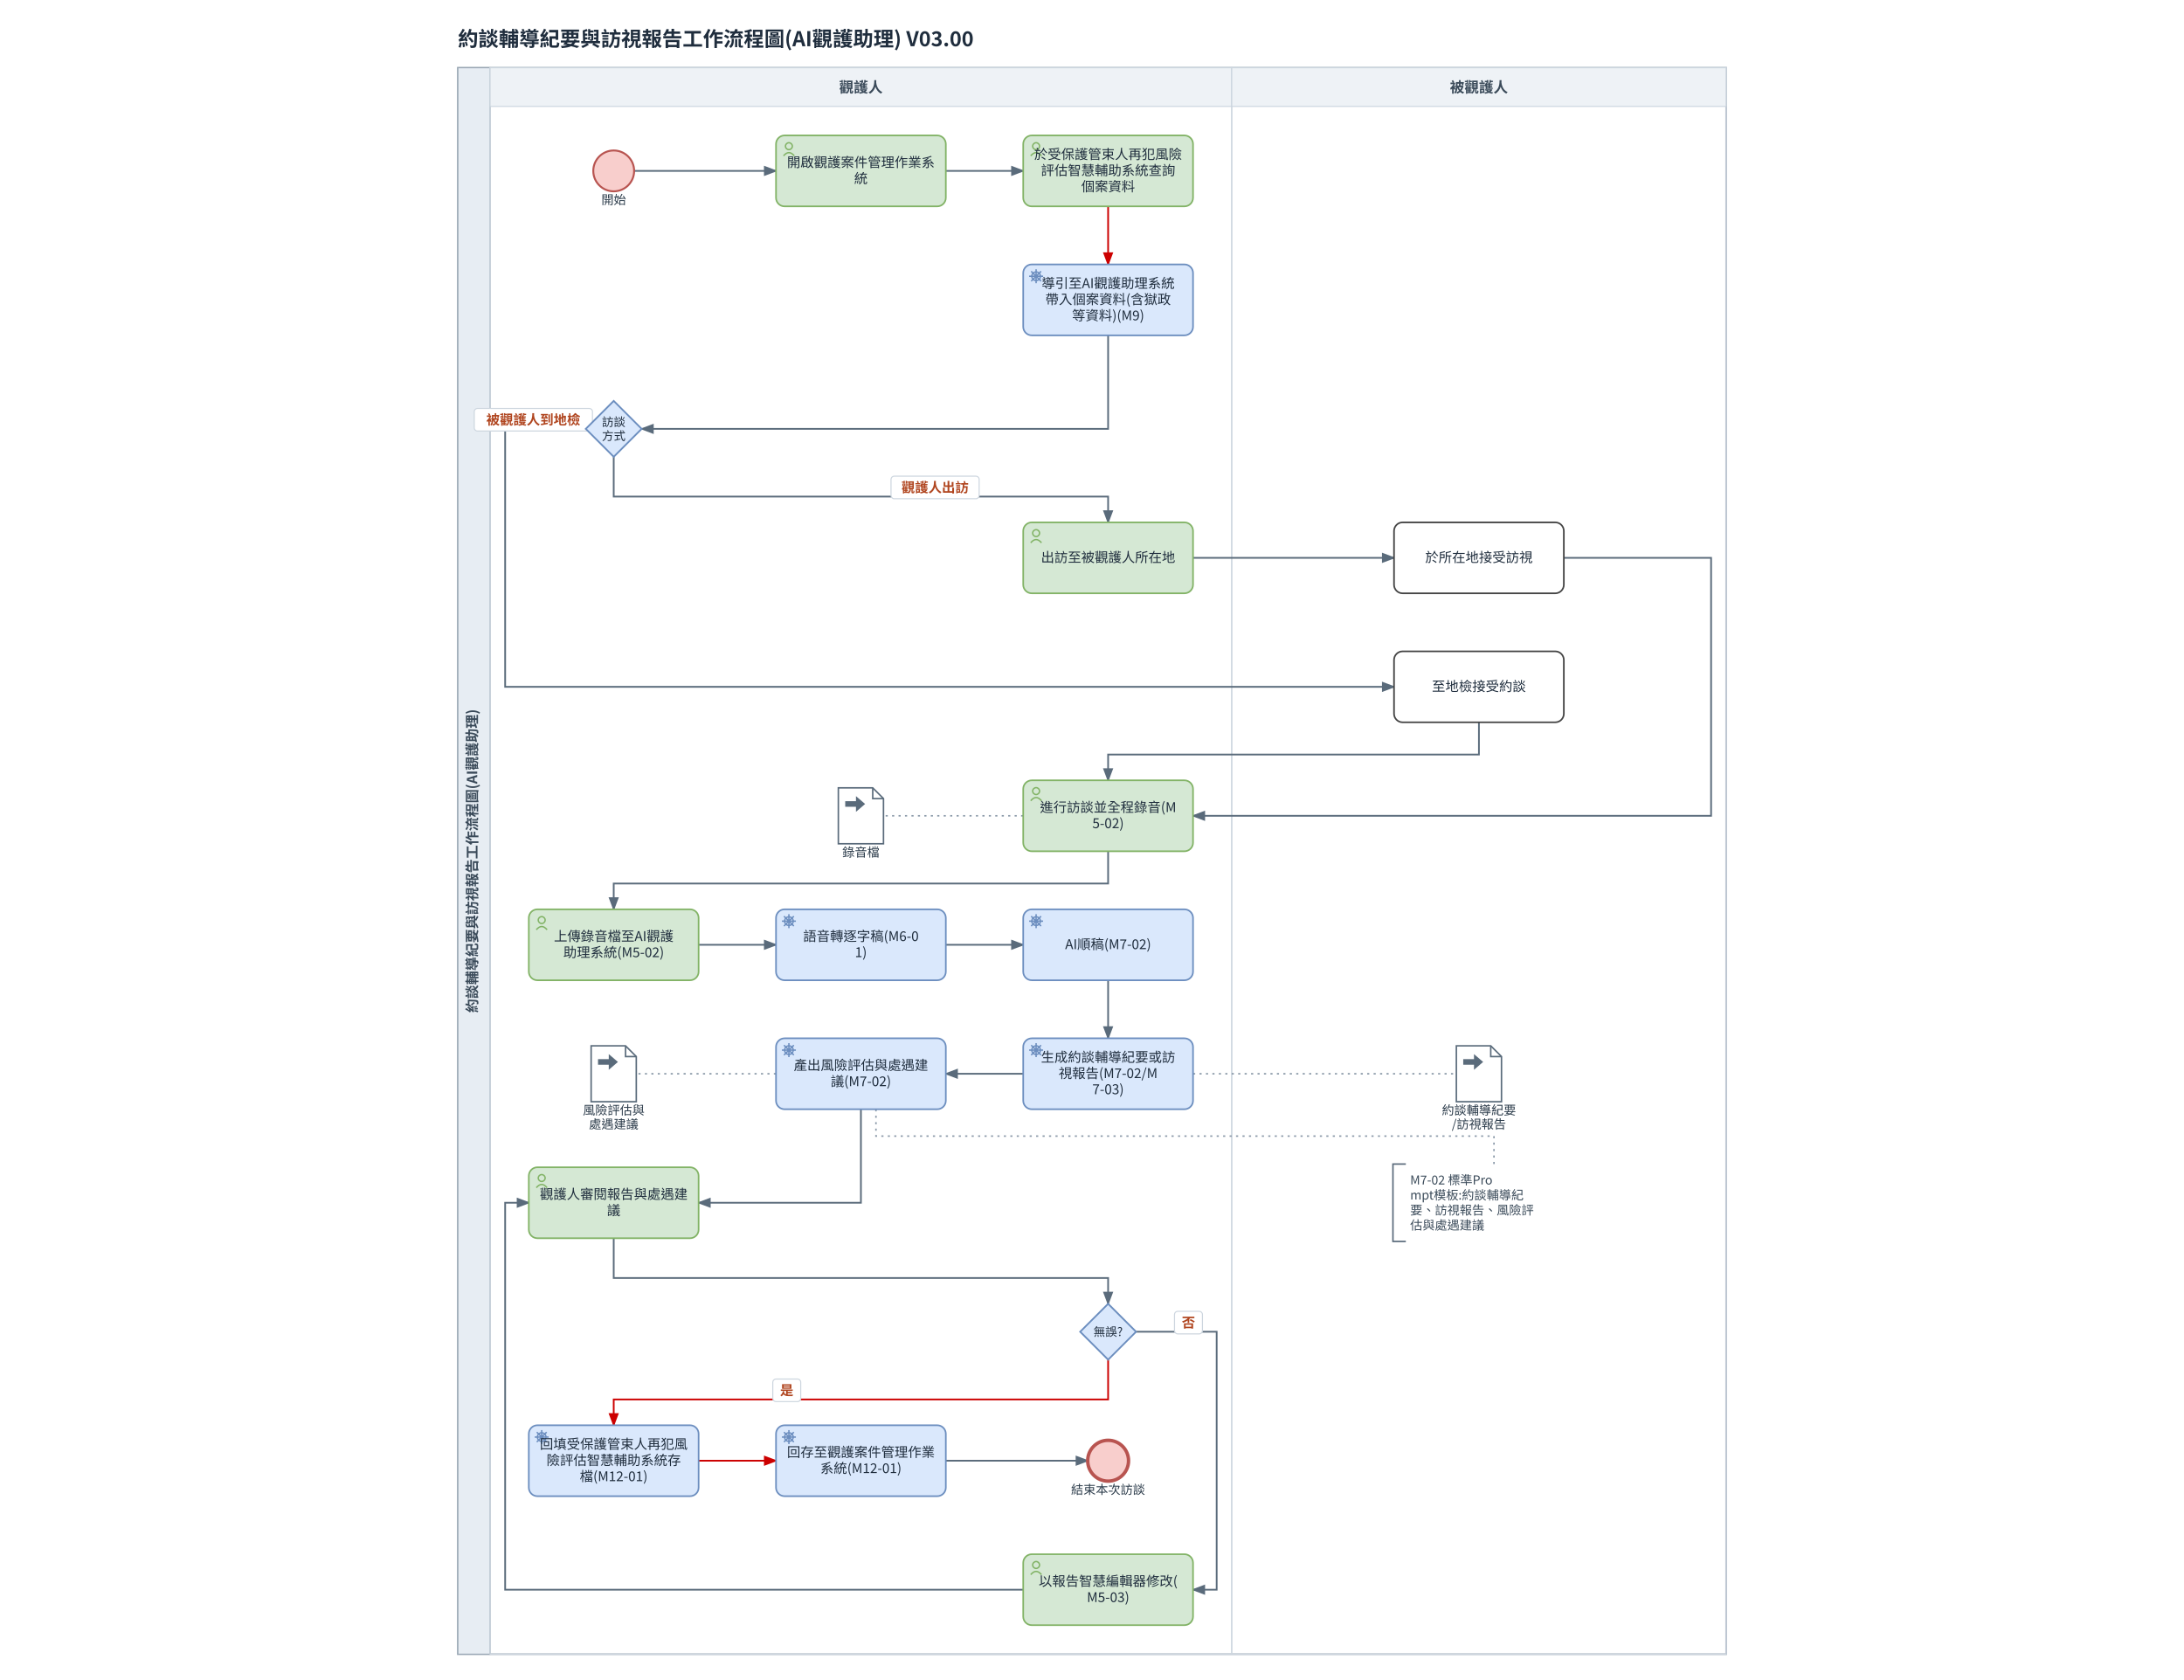
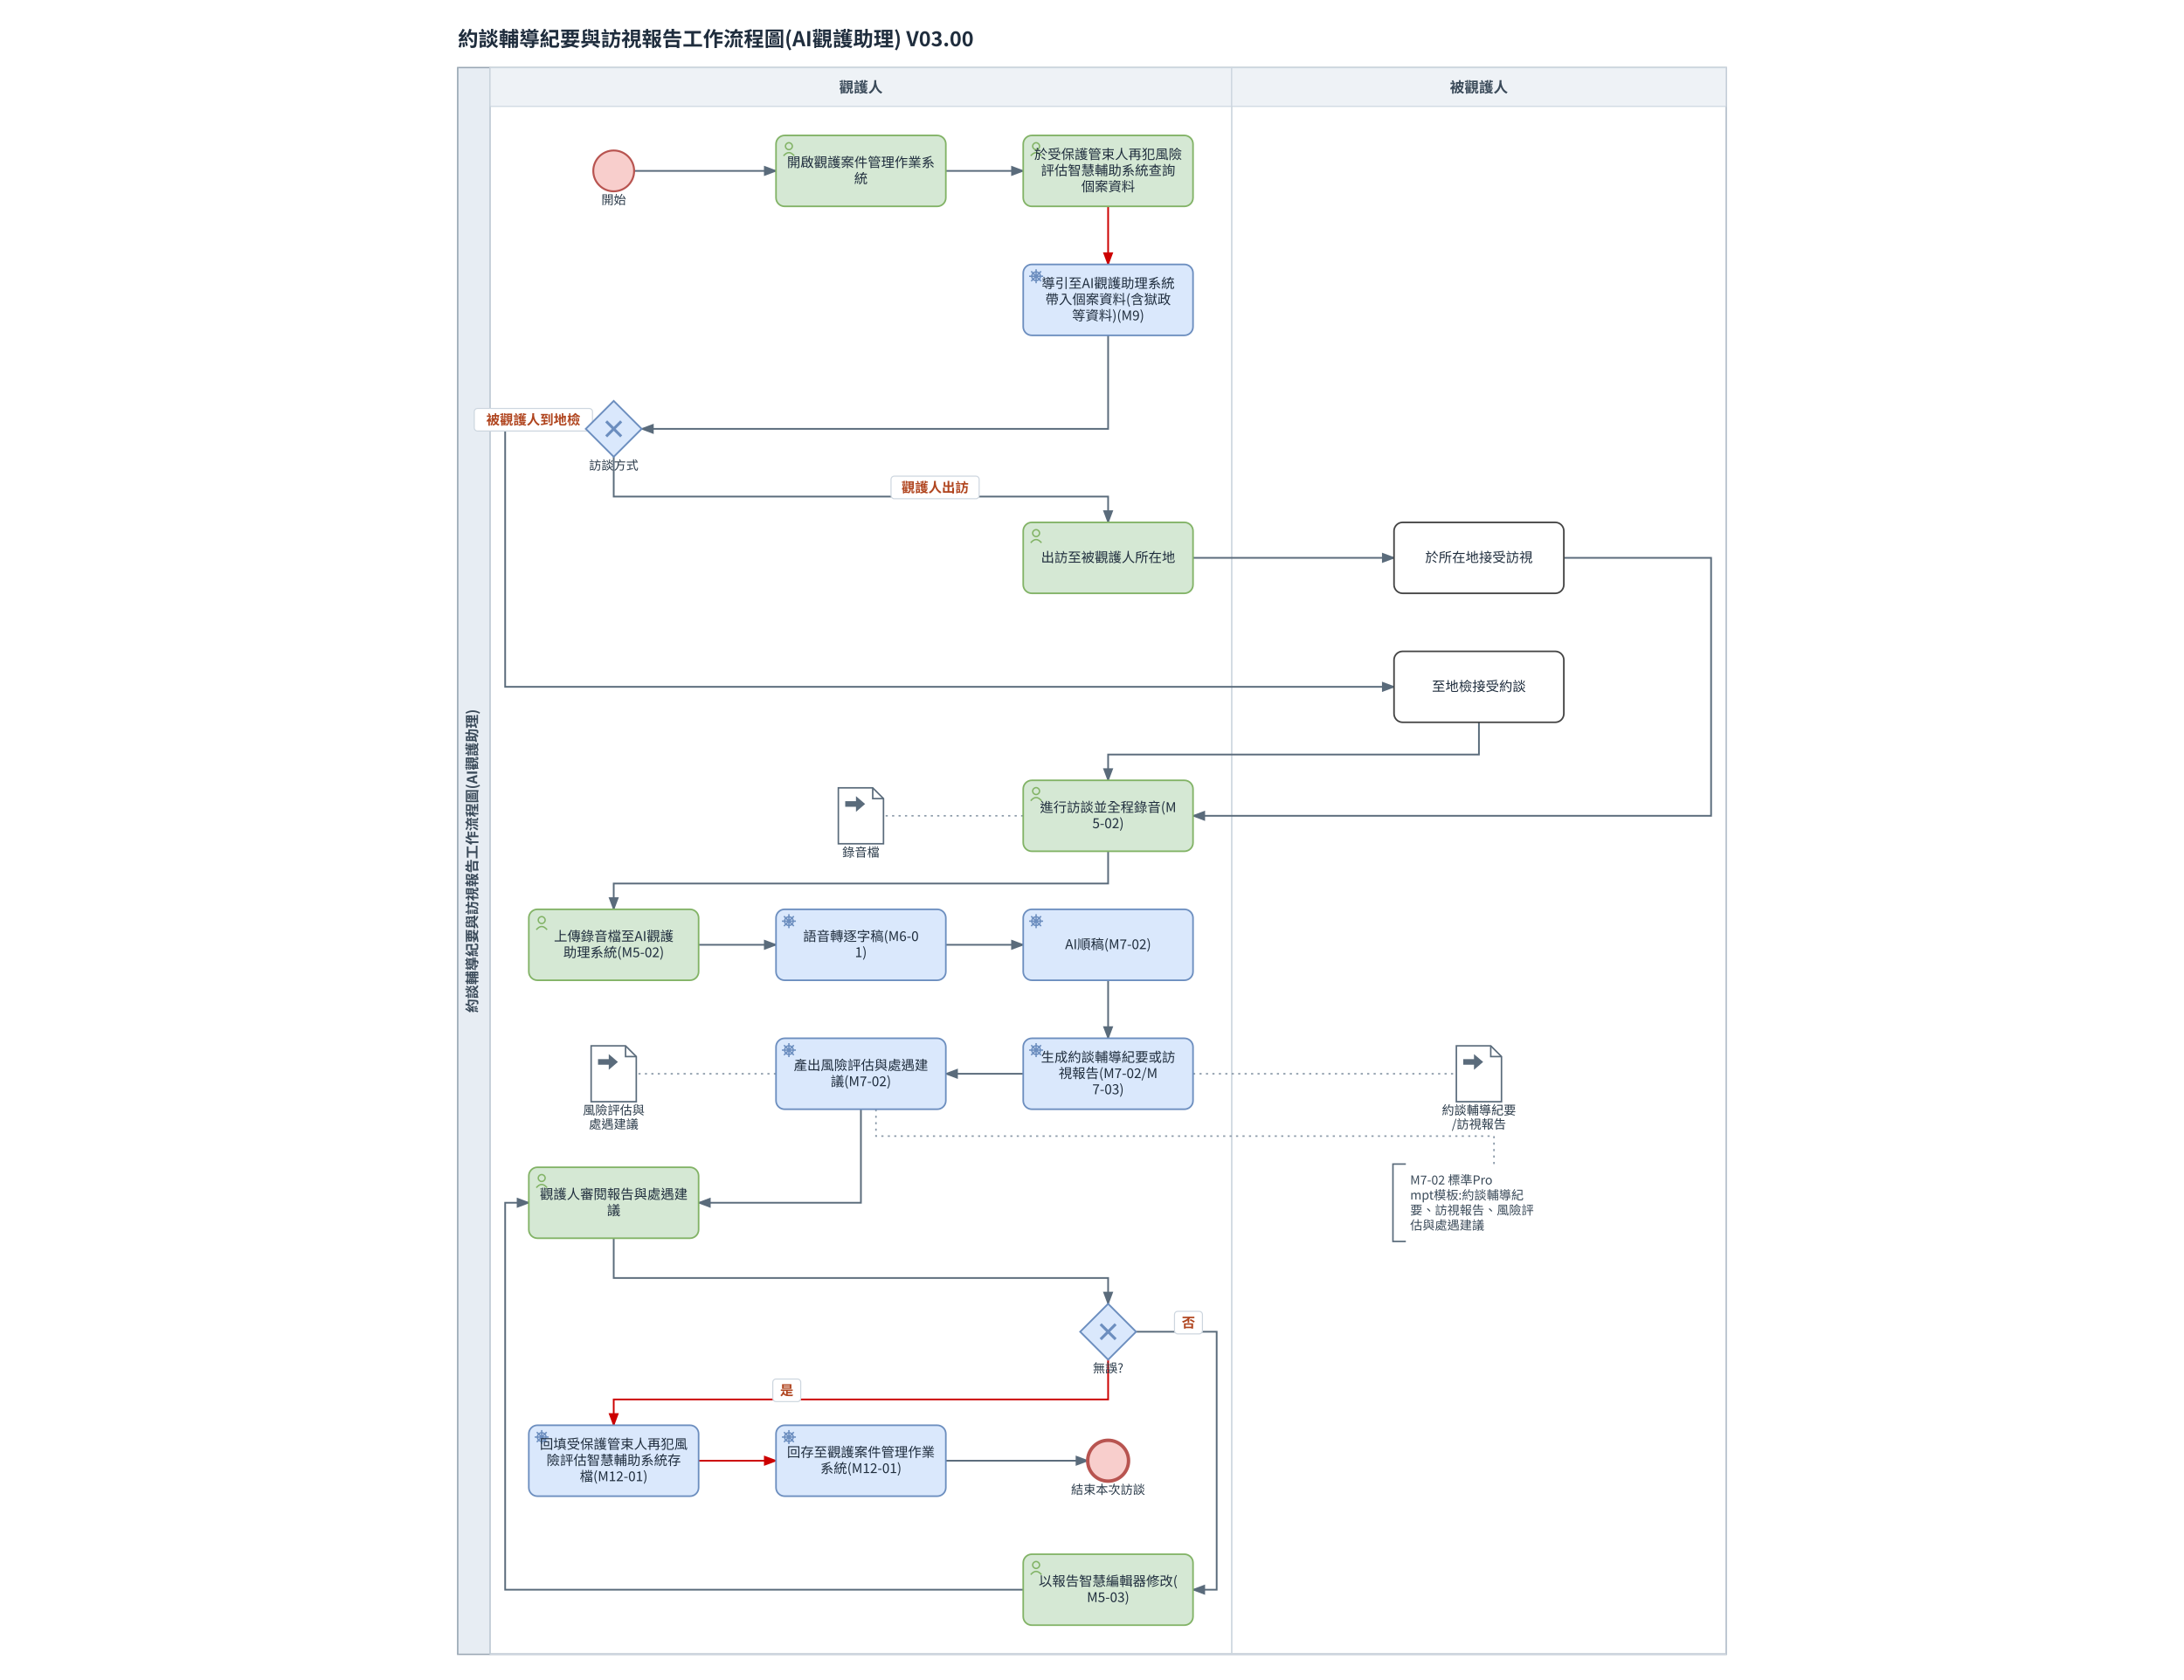
<svg xmlns="http://www.w3.org/2000/svg" role="img" aria-label="約談輔導紀要與訪視報告工作流程圖(AI觀護助理) V03.00" viewBox="-286 7 2032 1563" font-family="Microsoft JhengHei, PingFang TC, Noto Sans CJK TC, sans-serif">
  <rect x="-286" y="7" width="2032" height="1563" fill="#ffffff" />
  <text x="140" y="50" font-size="19" font-weight="bold" fill="#1f2d3d">約談輔導紀要與訪視報告工作流程圖(AI觀護助理) V03.00</text>
  <defs>
    <marker id="arrred" markerWidth="9" markerHeight="9" refX="7" refY="3" orient="auto" markerUnits="strokeWidth">
      <path d="M0,0 L8,3 L0,6 Z" fill="#cc0000" />
    </marker>
    <marker id="arr" markerWidth="9" markerHeight="9" refX="7" refY="3" orient="auto" markerUnits="strokeWidth">
      <path d="M0,0 L8,3 L0,6 Z" fill="#5a6b7b" />
    </marker>
    <marker id="mfarr" markerWidth="11" markerHeight="11" refX="8" refY="4" orient="auto" markerUnits="strokeWidth">
      <path d="M0,0 L8,4 L0,8" fill="none" stroke="#6b7b8b" stroke-width="1.3" />
    </marker>
    <marker id="mfdot" markerWidth="10" markerHeight="10" refX="5" refY="5" orient="auto" markerUnits="strokeWidth">
      <circle cx="5" cy="5" r="3.2" fill="#fff" stroke="#6b7b8b" stroke-width="1.3" />
    </marker>
  </defs>
  <rect x="140" y="70" width="1180" height="1476" fill="none" stroke="#9aa7b4" stroke-width="1.5" />
  <rect x="140" y="70" width="30" height="1476" fill="#e7edf3" stroke="#9aa7b4" />
  <text x="158" y="808.0" font-size="13" font-weight="bold" fill="#3a4a59" text-anchor="middle" transform="rotate(-90 158 808.0)">約談輔導紀要與訪視報告工作流程圖(AI觀護助理)</text>
  <rect x="170" y="70" width="690" height="1476" fill="none" stroke="#cdd6df" />
  <rect x="170" y="70" width="690" height="36" fill="#eef2f6" stroke="#cdd6df" />
  <text x="515.0" y="93" font-size="13.5" font-weight="bold" fill="#3a4a59" text-anchor="middle">觀護人</text>
  <rect x="860" y="70" width="460" height="1476" fill="none" stroke="#cdd6df" />
  <rect x="860" y="70" width="460" height="36" fill="#eef2f6" stroke="#cdd6df" />
  <text x="1090.0" y="93" font-size="13.5" font-weight="bold" fill="#3a4a59" text-anchor="middle">被觀護人</text>
  <path d="M304,166 L436,166" fill="none" stroke="#5a6b7b" stroke-width="1.6" marker-end="url(#arr)" />
  <path d="M594,166 L666,166" fill="none" stroke="#5a6b7b" stroke-width="1.6" marker-end="url(#arr)" />
  <path d="M745,199 L745,253" fill="none" stroke="#cc0000" stroke-width="1.6" marker-end="url(#arrred)" />
  <path d="M745,319 L745,406 L311,406" fill="none" stroke="#5a6b7b" stroke-width="1.6" marker-end="url(#arr)" />
  <path d="M259,406 L184,406 L184,646 L1011,646" fill="none" stroke="#5a6b7b" stroke-width="1.6" marker-end="url(#arr)" />
  <rect x="155.25" y="387.0" width="110" height="21" fill="#fff" stroke="#cdd6df" rx="3" />
  <text x="210.25" y="402.0" font-size="12.5" fill="#b0451f" text-anchor="middle" font-weight="bold">被觀護人到地檢</text>
  <path d="M285,432 L285,469 L745,469 L745,493" fill="none" stroke="#5a6b7b" stroke-width="1.6" marker-end="url(#arr)" />
  <rect x="543.0" y="450" width="82" height="21" fill="#fff" stroke="#cdd6df" rx="3" />
  <text x="584.0" y="465" font-size="12.5" fill="#b0451f" text-anchor="middle" font-weight="bold">觀護人出訪</text>
  <path d="M824,526 L1011,526" fill="none" stroke="#5a6b7b" stroke-width="1.6" marker-end="url(#arr)" />
  <path d="M1090,679 L1090,709 L745,709 L745,733" fill="none" stroke="#5a6b7b" stroke-width="1.6" marker-end="url(#arr)" />
  <path d="M1169,526 L1306,526 L1306,766 L824,766" fill="none" stroke="#5a6b7b" stroke-width="1.6" marker-end="url(#arr)" />
  <path d="M745,799 L745,829 L285,829 L285,853" fill="none" stroke="#5a6b7b" stroke-width="1.6" marker-end="url(#arr)" />
  <path d="M364,886 L436,886" fill="none" stroke="#5a6b7b" stroke-width="1.6" marker-end="url(#arr)" />
  <path d="M594,886 L666,886" fill="none" stroke="#5a6b7b" stroke-width="1.6" marker-end="url(#arr)" />
  <path d="M745,919 L745,973" fill="none" stroke="#5a6b7b" stroke-width="1.6" marker-end="url(#arr)" />
  <path d="M666,1006 L594,1006" fill="none" stroke="#5a6b7b" stroke-width="1.6" marker-end="url(#arr)" />
  <path d="M515,1039 L515,1126 L364,1126" fill="none" stroke="#5a6b7b" stroke-width="1.6" marker-end="url(#arr)" />
  <path d="M285,1159 L285,1196 L745,1196 L745,1220" fill="none" stroke="#5a6b7b" stroke-width="1.6" marker-end="url(#arr)" />
  <path d="M771,1246 L846,1246 L846,1486 L824,1486" fill="none" stroke="#5a6b7b" stroke-width="1.6" marker-end="url(#arr)" />
  <rect x="806.75" y="1227.0" width="26" height="21" fill="#fff" stroke="#cdd6df" rx="3" />
  <text x="819.75" y="1242.0" font-size="12.5" fill="#b0451f" text-anchor="middle" font-weight="bold">否</text>
  <path d="M745,1272 L745,1309 L285,1309 L285,1333" fill="none" stroke="#cc0000" stroke-width="1.6" marker-end="url(#arrred)" />
  <rect x="433.0" y="1290" width="26" height="21" fill="#fff" stroke="#cdd6df" rx="3" />
  <text x="446.0" y="1305" font-size="12.5" fill="#b0451f" text-anchor="middle" font-weight="bold">是</text>
  <path d="M666,1486 L184,1486 L184,1126 L206,1126" fill="none" stroke="#5a6b7b" stroke-width="1.6" marker-end="url(#arr)" />
  <path d="M364,1366 L436,1366" fill="none" stroke="#cc0000" stroke-width="1.6" marker-end="url(#arrred)" />
  <path d="M594,1366 L726,1366" fill="none" stroke="#5a6b7b" stroke-width="1.6" marker-end="url(#arr)" />
  <path d="M666,766 L536,766" fill="none" stroke="#8a99a8" stroke-width="1.4" stroke-dasharray="2,4" />
  <path d="M824,1006 L1069,1006" fill="none" stroke="#8a99a8" stroke-width="1.4" stroke-dasharray="2,4" />
  <path d="M436,1006 L306,1006" fill="none" stroke="#8a99a8" stroke-width="1.4" stroke-dasharray="2,4" />
  <path d="M1104,1090 L1104,1064 L529,1064 L529,1039" fill="none" stroke="#8a99a8" stroke-width="1.4" stroke-dasharray="2,4" />
  <circle cx="285.0" cy="166.0" r="19.0" fill="#f8cecc" stroke="#b85450" stroke-width="1.8" />
  <text x="285.0" y="197" font-size="11.5" fill="#2a3a49" text-anchor="middle">開始</text>
  <rect x="436" y="133" width="158" height="66" rx="8" fill="#d5e8d4" stroke="#82b366" stroke-width="1.5" />
  <circle cx="448" cy="143" r="3.2" fill="none" stroke="#82b366" stroke-width="1.3" />
  <path d="M443,152 Q448,146 453,152" fill="none" stroke="#82b366" stroke-width="1.3" />
  <text x="515.0" y="162.5" font-size="12.5" fill="#1f2d3d" text-anchor="middle">開啟觀護案件管理作業系</text>
  <text x="515.0" y="177.5" font-size="12.5" fill="#1f2d3d" text-anchor="middle">統</text>
  <rect x="666" y="133" width="158" height="66" rx="8" fill="#d5e8d4" stroke="#82b366" stroke-width="1.5" />
  <circle cx="678" cy="143" r="3.2" fill="none" stroke="#82b366" stroke-width="1.3" />
  <path d="M673,152 Q678,146 683,152" fill="none" stroke="#82b366" stroke-width="1.3" />
  <text x="745.0" y="155.0" font-size="12.5" fill="#1f2d3d" text-anchor="middle">於受保護管束人再犯風險</text>
  <text x="745.0" y="170.0" font-size="12.5" fill="#1f2d3d" text-anchor="middle">評估
智慧輔助系統查詢</text>
  <text x="745.0" y="185.0" font-size="12.5" fill="#1f2d3d" text-anchor="middle">個案資料</text>
  <rect x="666" y="253" width="158" height="66" rx="8" fill="#dae8fc" stroke="#6c8ebf" stroke-width="1.5" />
  <circle cx="678" cy="264" r="4" fill="none" stroke="#6c8ebf" stroke-width="1.3" />
  <path d="M678,264 l6.5,0.0 M678,264 l-6.5,0.0 M678,264 l0.0,6.5 M678,264 l0.0,-6.5 M678,264 l4.595,4.595 M678,264 l-4.595,4.595 M678,264 l4.595,-4.595 M678,264 l-4.595,-4.595 " stroke="#6c8ebf" stroke-width="1.3" fill="none" />
  <text x="745.0" y="275.0" font-size="12.5" fill="#1f2d3d" text-anchor="middle">導引至AI觀護助理系統</text>
  <text x="745.0" y="290.0" font-size="12.5" fill="#1f2d3d" text-anchor="middle">
帶入個案資料(含獄政</text>
  <text x="745.0" y="305.0" font-size="12.5" fill="#1f2d3d" text-anchor="middle">等資料)(M9)</text>
  <polygon points="285.0,380 311,406.0 285.0,432 259,406.0" fill="#dae8fc" stroke="#6c8ebf" stroke-width="1.6" />
-   <text x="285.0" y="403.5" font-size="11" fill="#1f2d3d" text-anchor="middle">訪談</text>
-   <text x="285.0" y="416.5" font-size="11" fill="#1f2d3d" text-anchor="middle">方式</text>
+   <path d="M278.0,399.0 L292.0,413.0 M278.0,413.0 L292.0,399.0" stroke="#6c8ebf" stroke-width="2.6" fill="none" />
+   <text x="285.0" y="444" font-size="11.5" fill="#2a3a49" text-anchor="middle">訪談方式</text>
  <rect x="1011" y="613" width="158" height="66" rx="8" fill="#ffffff" stroke="#444444" stroke-width="1.5" />
  <text x="1090.0" y="650.0" font-size="12.5" fill="#1f2d3d" text-anchor="middle">至地檢接受約談</text>
  <rect x="666" y="493" width="158" height="66" rx="8" fill="#d5e8d4" stroke="#82b366" stroke-width="1.5" />
  <circle cx="678" cy="503" r="3.2" fill="none" stroke="#82b366" stroke-width="1.3" />
  <path d="M673,512 Q678,506 683,512" fill="none" stroke="#82b366" stroke-width="1.3" />
  <text x="745.0" y="530.0" font-size="12.5" fill="#1f2d3d" text-anchor="middle">出訪至被觀護人所在地</text>
  <rect x="1011" y="493" width="158" height="66" rx="8" fill="#ffffff" stroke="#444444" stroke-width="1.5" />
  <text x="1090.0" y="530.0" font-size="12.5" fill="#1f2d3d" text-anchor="middle">於所在地接受訪視</text>
  <rect x="666" y="733" width="158" height="66" rx="8" fill="#d5e8d4" stroke="#82b366" stroke-width="1.5" />
  <circle cx="678" cy="743" r="3.2" fill="none" stroke="#82b366" stroke-width="1.3" />
  <path d="M673,752 Q678,746 683,752" fill="none" stroke="#82b366" stroke-width="1.3" />
  <text x="745.0" y="762.5" font-size="12.5" fill="#1f2d3d" text-anchor="middle">進行訪談並全程錄音(M</text>
  <text x="745.0" y="777.5" font-size="12.5" fill="#1f2d3d" text-anchor="middle">5-02)</text>
  <path d="M494,740 L526,740 L536,750 L536,792 L494,792 Z" fill="#ffffff" stroke="#5a6b7b" stroke-width="1.4" />
  <path d="M526,740 L526,750 L536,750" fill="none" stroke="#5a6b7b" stroke-width="1.4" />
  <path d="M501,753 L511,753 L511,749 L518,755 L511,761 L511,757 L501,757 Z" fill="#5a6b7b" stroke="#5a6b7b" stroke-width="1.2" />
  <text x="515.0" y="804" font-size="11.5" fill="#2a3a49" text-anchor="middle">錄音檔</text>
  <rect x="206" y="853" width="158" height="66" rx="8" fill="#d5e8d4" stroke="#82b366" stroke-width="1.5" />
  <circle cx="218" cy="863" r="3.2" fill="none" stroke="#82b366" stroke-width="1.3" />
  <path d="M213,872 Q218,866 223,872" fill="none" stroke="#82b366" stroke-width="1.3" />
  <text x="285.0" y="882.5" font-size="12.5" fill="#1f2d3d" text-anchor="middle">上傳錄音檔至
AI觀護</text>
  <text x="285.0" y="897.5" font-size="12.5" fill="#1f2d3d" text-anchor="middle">助理系統(M5-02)</text>
  <rect x="436" y="853" width="158" height="66" rx="8" fill="#dae8fc" stroke="#6c8ebf" stroke-width="1.5" />
  <circle cx="448" cy="864" r="4" fill="none" stroke="#6c8ebf" stroke-width="1.3" />
  <path d="M448,864 l6.5,0.0 M448,864 l-6.5,0.0 M448,864 l0.0,6.5 M448,864 l0.0,-6.5 M448,864 l4.595,4.595 M448,864 l-4.595,4.595 M448,864 l4.595,-4.595 M448,864 l-4.595,-4.595 " stroke="#6c8ebf" stroke-width="1.3" fill="none" />
  <text x="515.0" y="882.5" font-size="12.5" fill="#1f2d3d" text-anchor="middle">語音轉逐字稿(M6-0</text>
  <text x="515.0" y="897.5" font-size="12.5" fill="#1f2d3d" text-anchor="middle">1)</text>
  <rect x="666" y="853" width="158" height="66" rx="8" fill="#dae8fc" stroke="#6c8ebf" stroke-width="1.5" />
  <circle cx="678" cy="864" r="4" fill="none" stroke="#6c8ebf" stroke-width="1.3" />
  <path d="M678,864 l6.5,0.0 M678,864 l-6.5,0.0 M678,864 l0.0,6.5 M678,864 l0.0,-6.5 M678,864 l4.595,4.595 M678,864 l-4.595,4.595 M678,864 l4.595,-4.595 M678,864 l-4.595,-4.595 " stroke="#6c8ebf" stroke-width="1.3" fill="none" />
  <text x="745.0" y="890.0" font-size="12.5" fill="#1f2d3d" text-anchor="middle">AI順稿(M7-02)</text>
  <rect x="666" y="973" width="158" height="66" rx="8" fill="#dae8fc" stroke="#6c8ebf" stroke-width="1.5" />
  <circle cx="678" cy="984" r="4" fill="none" stroke="#6c8ebf" stroke-width="1.3" />
  <path d="M678,984 l6.5,0.0 M678,984 l-6.5,0.0 M678,984 l0.0,6.5 M678,984 l0.0,-6.5 M678,984 l4.595,4.595 M678,984 l-4.595,4.595 M678,984 l4.595,-4.595 M678,984 l-4.595,-4.595 " stroke="#6c8ebf" stroke-width="1.3" fill="none" />
  <text x="745.0" y="995.0" font-size="12.5" fill="#1f2d3d" text-anchor="middle">生成約談輔導紀要
或訪</text>
  <text x="745.0" y="1010.0" font-size="12.5" fill="#1f2d3d" text-anchor="middle">視報告(M7-02/M</text>
  <text x="745.0" y="1025.0" font-size="12.5" fill="#1f2d3d" text-anchor="middle">7-03)</text>
  <path d="M1069,980 L1101,980 L1111,990 L1111,1032 L1069,1032 Z" fill="#ffffff" stroke="#5a6b7b" stroke-width="1.4" />
  <path d="M1101,980 L1101,990 L1111,990" fill="none" stroke="#5a6b7b" stroke-width="1.4" />
  <path d="M1076,993 L1086,993 L1086,989 L1093,995 L1086,1001 L1086,997 L1076,997 Z" fill="#5a6b7b" stroke="#5a6b7b" stroke-width="1.2" />
  <text x="1090.0" y="1044" font-size="11.5" fill="#2a3a49" text-anchor="middle">約談輔導紀要</text>
  <text x="1090.0" y="1057" font-size="11.5" fill="#2a3a49" text-anchor="middle">/
訪視報告</text>
  <rect x="436" y="973" width="158" height="66" rx="8" fill="#dae8fc" stroke="#6c8ebf" stroke-width="1.5" />
  <circle cx="448" cy="984" r="4" fill="none" stroke="#6c8ebf" stroke-width="1.3" />
  <path d="M448,984 l6.5,0.0 M448,984 l-6.5,0.0 M448,984 l0.0,6.5 M448,984 l0.0,-6.5 M448,984 l4.595,4.595 M448,984 l-4.595,4.595 M448,984 l4.595,-4.595 M448,984 l-4.595,-4.595 " stroke="#6c8ebf" stroke-width="1.3" fill="none" />
  <text x="515.0" y="1002.5" font-size="12.5" fill="#1f2d3d" text-anchor="middle">產出風險評估與
處遇建</text>
  <text x="515.0" y="1017.5" font-size="12.5" fill="#1f2d3d" text-anchor="middle">議(M7-02)</text>
  <path d="M264,980 L296,980 L306,990 L306,1032 L264,1032 Z" fill="#ffffff" stroke="#5a6b7b" stroke-width="1.4" />
  <path d="M296,980 L296,990 L306,990" fill="none" stroke="#5a6b7b" stroke-width="1.4" />
  <path d="M271,993 L281,993 L281,989 L288,995 L281,1001 L281,997 L271,997 Z" fill="#5a6b7b" stroke="#5a6b7b" stroke-width="1.2" />
  <text x="285.0" y="1044" font-size="11.5" fill="#2a3a49" text-anchor="middle">風險評估與
</text>
  <text x="285.0" y="1057" font-size="11.5" fill="#2a3a49" text-anchor="middle">處遇建議</text>
  <path d="M1022,1090 L1010,1090 L1010,1162 L1022,1162" fill="none" stroke="#5a6b7b" stroke-width="1.4" />
  <text x="1026" y="1109.0" font-size="11.5" fill="#3a4a59">M7-02 標準Pro</text>
  <text x="1026" y="1123.0" font-size="11.5" fill="#3a4a59">mpt模板:約談輔導紀</text>
  <text x="1026" y="1137.0" font-size="11.5" fill="#3a4a59">要、
訪視報告、風險評</text>
  <text x="1026" y="1151.0" font-size="11.5" fill="#3a4a59">估與處遇建議</text>
  <rect x="206" y="1093" width="158" height="66" rx="8" fill="#d5e8d4" stroke="#82b366" stroke-width="1.5" />
  <circle cx="218" cy="1103" r="3.2" fill="none" stroke="#82b366" stroke-width="1.3" />
  <path d="M213,1112 Q218,1106 223,1112" fill="none" stroke="#82b366" stroke-width="1.3" />
  <text x="285.0" y="1122.5" font-size="12.5" fill="#1f2d3d" text-anchor="middle">觀護人審閱報告與處遇建</text>
  <text x="285.0" y="1137.5" font-size="12.5" fill="#1f2d3d" text-anchor="middle">議</text>
  <polygon points="745.0,1220 771,1246.0 745.0,1272 719,1246.0" fill="#dae8fc" stroke="#6c8ebf" stroke-width="1.6" />
-   <text x="745.0" y="1250.0" font-size="11" fill="#1f2d3d" text-anchor="middle">無誤?</text>
+   <path d="M738.0,1239.0 L752.0,1253.0 M738.0,1253.0 L752.0,1239.0" stroke="#6c8ebf" stroke-width="2.6" fill="none" />
+   <text x="745.0" y="1284" font-size="11.5" fill="#2a3a49" text-anchor="middle">無誤?</text>
  <rect x="666" y="1453" width="158" height="66" rx="8" fill="#d5e8d4" stroke="#82b366" stroke-width="1.5" />
  <circle cx="678" cy="1463" r="3.2" fill="none" stroke="#82b366" stroke-width="1.3" />
  <path d="M673,1472 Q678,1466 683,1472" fill="none" stroke="#82b366" stroke-width="1.3" />
  <text x="745.0" y="1482.5" font-size="12.5" fill="#1f2d3d" text-anchor="middle">以報告智慧編輯器修改(</text>
  <text x="745.0" y="1497.5" font-size="12.5" fill="#1f2d3d" text-anchor="middle">M5-03)</text>
  <rect x="206" y="1333" width="158" height="66" rx="8" fill="#dae8fc" stroke="#6c8ebf" stroke-width="1.5" />
  <circle cx="218" cy="1344" r="4" fill="none" stroke="#6c8ebf" stroke-width="1.3" />
  <path d="M218,1344 l6.5,0.0 M218,1344 l-6.5,0.0 M218,1344 l0.0,6.5 M218,1344 l0.0,-6.5 M218,1344 l4.595,4.595 M218,1344 l-4.595,4.595 M218,1344 l4.595,-4.595 M218,1344 l-4.595,-4.595 " stroke="#6c8ebf" stroke-width="1.3" fill="none" />
  <text x="285.0" y="1355.0" font-size="12.5" fill="#1f2d3d" text-anchor="middle">回填受保護管束人再犯風</text>
  <text x="285.0" y="1370.0" font-size="12.5" fill="#1f2d3d" text-anchor="middle">險評估
智慧輔助系統存</text>
  <text x="285.0" y="1385.0" font-size="12.5" fill="#1f2d3d" text-anchor="middle">檔(M12-01)</text>
  <rect x="436" y="1333" width="158" height="66" rx="8" fill="#dae8fc" stroke="#6c8ebf" stroke-width="1.5" />
  <circle cx="448" cy="1344" r="4" fill="none" stroke="#6c8ebf" stroke-width="1.3" />
  <path d="M448,1344 l6.5,0.0 M448,1344 l-6.5,0.0 M448,1344 l0.0,6.5 M448,1344 l0.0,-6.5 M448,1344 l4.595,4.595 M448,1344 l-4.595,4.595 M448,1344 l4.595,-4.595 M448,1344 l-4.595,-4.595 " stroke="#6c8ebf" stroke-width="1.3" fill="none" />
  <text x="515.0" y="1362.5" font-size="12.5" fill="#1f2d3d" text-anchor="middle">回存至觀護案件管理作業</text>
  <text x="515.0" y="1377.5" font-size="12.5" fill="#1f2d3d" text-anchor="middle">系統(M12-01)</text>
  <circle cx="745.0" cy="1366.0" r="19.0" fill="#f8cecc" stroke="#b85450" stroke-width="3.2" />
  <text x="745.0" y="1397" font-size="11.5" fill="#2a3a49" text-anchor="middle">結束本次訪談</text>
</svg>
